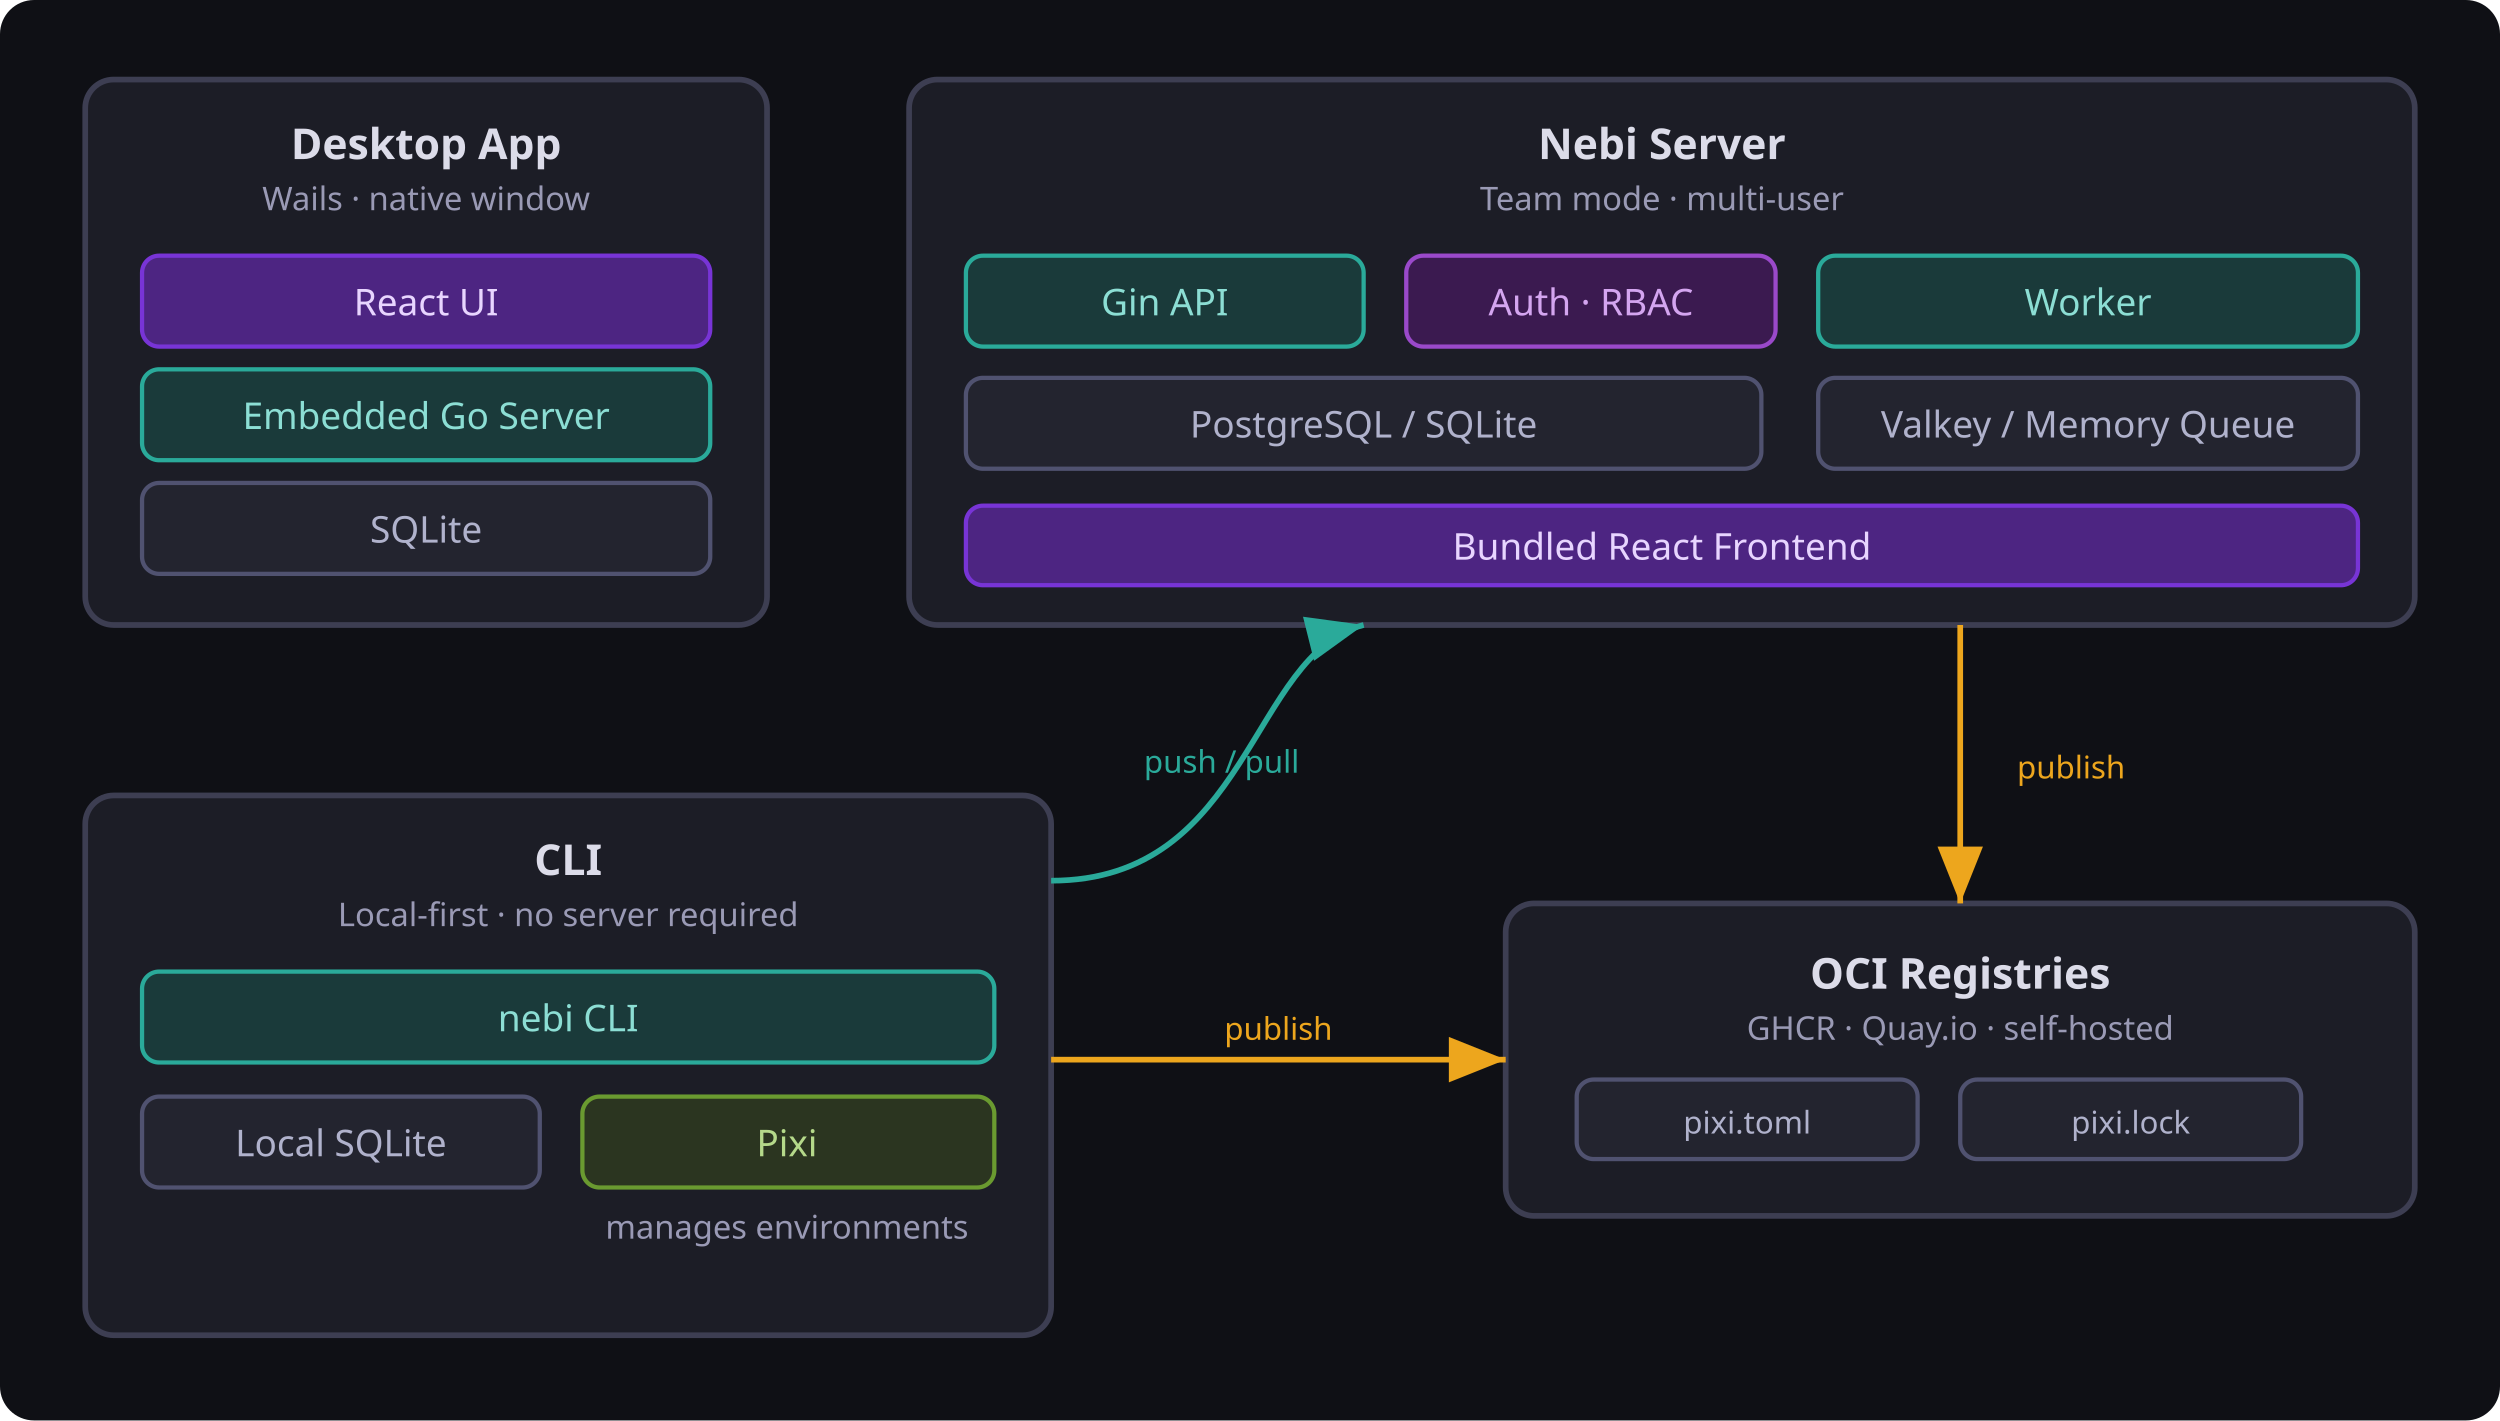
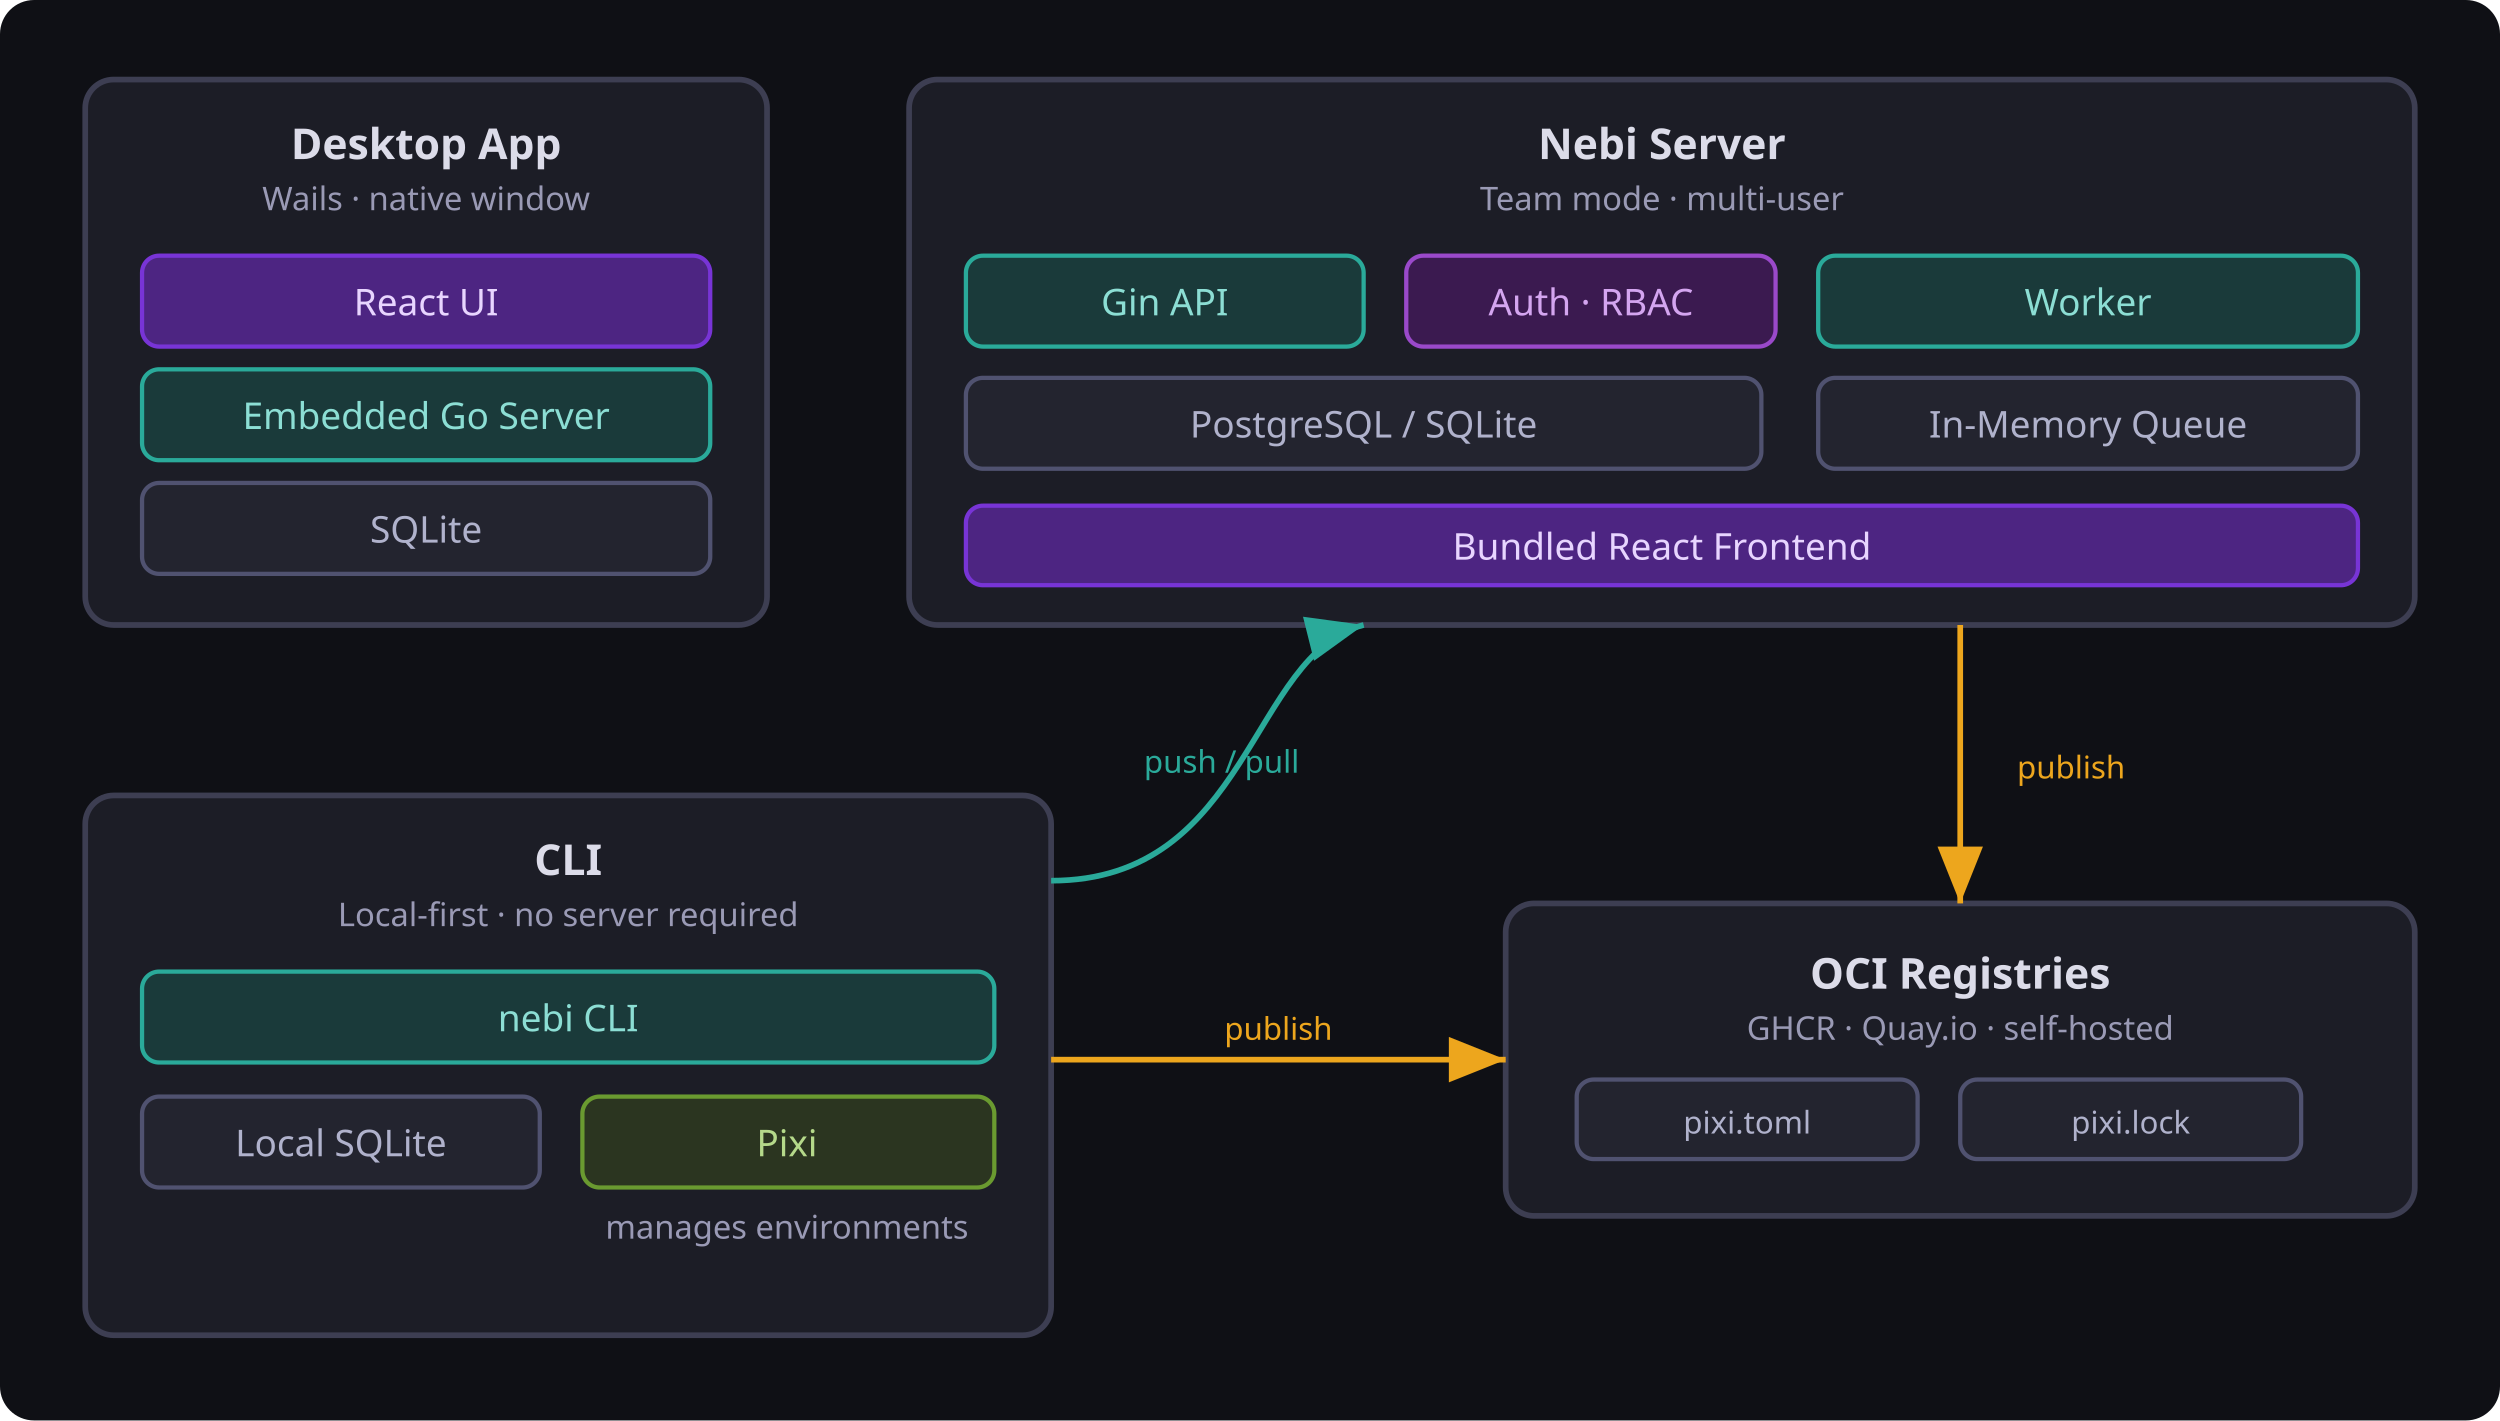
<svg xmlns="http://www.w3.org/2000/svg" viewBox="0 0 880 500" font-family="'Atkinson Hyperlegible', 'Segoe UI', system-ui, sans-serif">
  <defs>
    <style>
      .box { rx: 10; ry: 10; stroke-width: 2; }
      .chip { rx: 6; ry: 6; stroke-width: 1.5; }
      .label { font-size: 13px; }
      .title { font-size: 15px; font-weight: 700; }
      .sub { font-size: 11.5px; fill: #9a9ab5; }
      .arrow { stroke-width: 2; fill: none; }
      .arrow-label { font-size: 11px; }
    </style>
    <marker id="arr-teal" markerWidth="10" markerHeight="8" refX="10" refY="4" orient="auto">
      <path d="M0,0 L10,4 L0,8 Z" fill="#2aaa9a" />
    </marker>
    <marker id="arr-gold" markerWidth="10" markerHeight="8" refX="10" refY="4" orient="auto">
      <path d="M0,0 L10,4 L0,8 Z" fill="#eda61d" />
    </marker>
  </defs>
  <rect width="880" height="500" rx="12" fill="#0f1015" />
  <rect x="30" y="28" width="240" height="192" class="box" fill="#1c1d26" stroke="#3d3e52" />
  <text x="150" y="56" text-anchor="middle" class="title" fill="#dcdce9">Desktop App</text>
  <text x="150" y="74" text-anchor="middle" class="sub">Wails · native window</text>
  <rect x="50" y="90" width="200" height="32" class="chip" fill="#4d2582" stroke="#7834d6" />
  <text x="150" y="111" text-anchor="middle" class="label" fill="#e8d5ff">React UI</text>
  <rect x="50" y="130" width="200" height="32" class="chip" fill="#1a3a3a" stroke="#2aaa9a" />
  <text x="150" y="151" text-anchor="middle" class="label" fill="#8cded4">Embedded Go Server</text>
  <rect x="50" y="170" width="200" height="32" class="chip" fill="#23242f" stroke="#505270" />
  <text x="150" y="191" text-anchor="middle" class="label" fill="#b0b2cc">SQLite</text>
  <rect x="320" y="28" width="530" height="192" class="box" fill="#1c1d26" stroke="#3d3e52" />
  <text x="585" y="56" text-anchor="middle" class="title" fill="#dcdce9">Nebi Server</text>
  <text x="585" y="74" text-anchor="middle" class="sub">Team mode · multi-user</text>
  <rect x="340" y="90" width="140" height="32" class="chip" fill="#1a3a3a" stroke="#2aaa9a" />
  <text x="410" y="111" text-anchor="middle" class="label" fill="#8cded4">Gin API</text>
  <rect x="495" y="90" width="130" height="32" class="chip" fill="#3b1a50" stroke="#9a49ca" />
  <text x="560" y="111" text-anchor="middle" class="label" fill="#d4a5f0">Auth · RBAC</text>
  <rect x="640" y="90" width="190" height="32" class="chip" fill="#1a3a3a" stroke="#2aaa9a" />
  <text x="735" y="111" text-anchor="middle" class="label" fill="#8cded4">Worker</text>
  <rect x="340" y="133" width="280" height="32" class="chip" fill="#23242f" stroke="#505270" />
  <text x="480" y="154" text-anchor="middle" class="label" fill="#b0b2cc">PostgreSQL / SQLite</text>
  <rect x="640" y="133" width="190" height="32" class="chip" fill="#23242f" stroke="#505270" />
-   <text x="735" y="154" text-anchor="middle" class="label" fill="#b0b2cc">Valkey / Memory Queue</text>
+   <text x="735" y="154" text-anchor="middle" class="label" fill="#b0b2cc">In-Memory Queue</text>
  <rect x="340" y="178" width="490" height="28" class="chip" fill="#4d2582" stroke="#7834d6" />
  <text x="585" y="197" text-anchor="middle" class="label" fill="#e8d5ff">Bundled React Frontend</text>
  <rect x="30" y="280" width="340" height="190" class="box" fill="#1c1d26" stroke="#3d3e52" />
  <text x="200" y="308" text-anchor="middle" class="title" fill="#dcdce9">CLI</text>
  <text x="200" y="326" text-anchor="middle" class="sub">Local-first · no server required</text>
  <rect x="50" y="342" width="300" height="32" class="chip" fill="#1a3a3a" stroke="#2aaa9a" />
  <text x="200" y="363" text-anchor="middle" class="label" fill="#8cded4">nebi CLI</text>
  <rect x="50" y="386" width="140" height="32" class="chip" fill="#23242f" stroke="#505270" />
  <text x="120" y="407" text-anchor="middle" class="label" fill="#b0b2cc">Local SQLite</text>
  <rect x="205" y="386" width="145" height="32" class="chip" fill="#2b3520" stroke="#6a9a30" />
  <text x="277" y="407" text-anchor="middle" class="label" fill="#b5d98a">Pixi</text>
  <text x="277" y="436" text-anchor="middle" class="sub">manages environments</text>
  <rect x="530" y="318" width="320" height="110" class="box" fill="#1c1d26" stroke="#3d3e52" />
  <text x="690" y="348" text-anchor="middle" class="title" fill="#dcdce9">OCI Registries</text>
  <text x="690" y="366" text-anchor="middle" class="sub">GHCR · Quay.io · self-hosted</text>
  <rect x="555" y="380" width="120" height="28" class="chip" fill="#23242f" stroke="#505270" />
  <text x="615" y="399" text-anchor="middle" font-size="11" fill="#b0b2cc">pixi.toml</text>
  <rect x="690" y="380" width="120" height="28" class="chip" fill="#23242f" stroke="#505270" />
  <text x="750" y="399" text-anchor="middle" font-size="11" fill="#b0b2cc">pixi.lock</text>
  <path d="M 370 310 C 440 310, 440 230, 480 220" class="arrow" stroke="#2aaa9a" marker-end="url(#arr-teal)" />
  <text x="430" y="272" text-anchor="middle" class="arrow-label" fill="#2aaa9a">push / pull</text>
  <path d="M 370 373 L 530 373" class="arrow" stroke="#eda61d" marker-end="url(#arr-gold)" />
  <text x="450" y="366" text-anchor="middle" class="arrow-label" fill="#eda61d">publish</text>
  <path d="M 690 220 L 690 318" class="arrow" stroke="#eda61d" marker-end="url(#arr-gold)" />
  <text x="710" y="274" text-anchor="start" class="arrow-label" fill="#eda61d">publish</text>
</svg>
